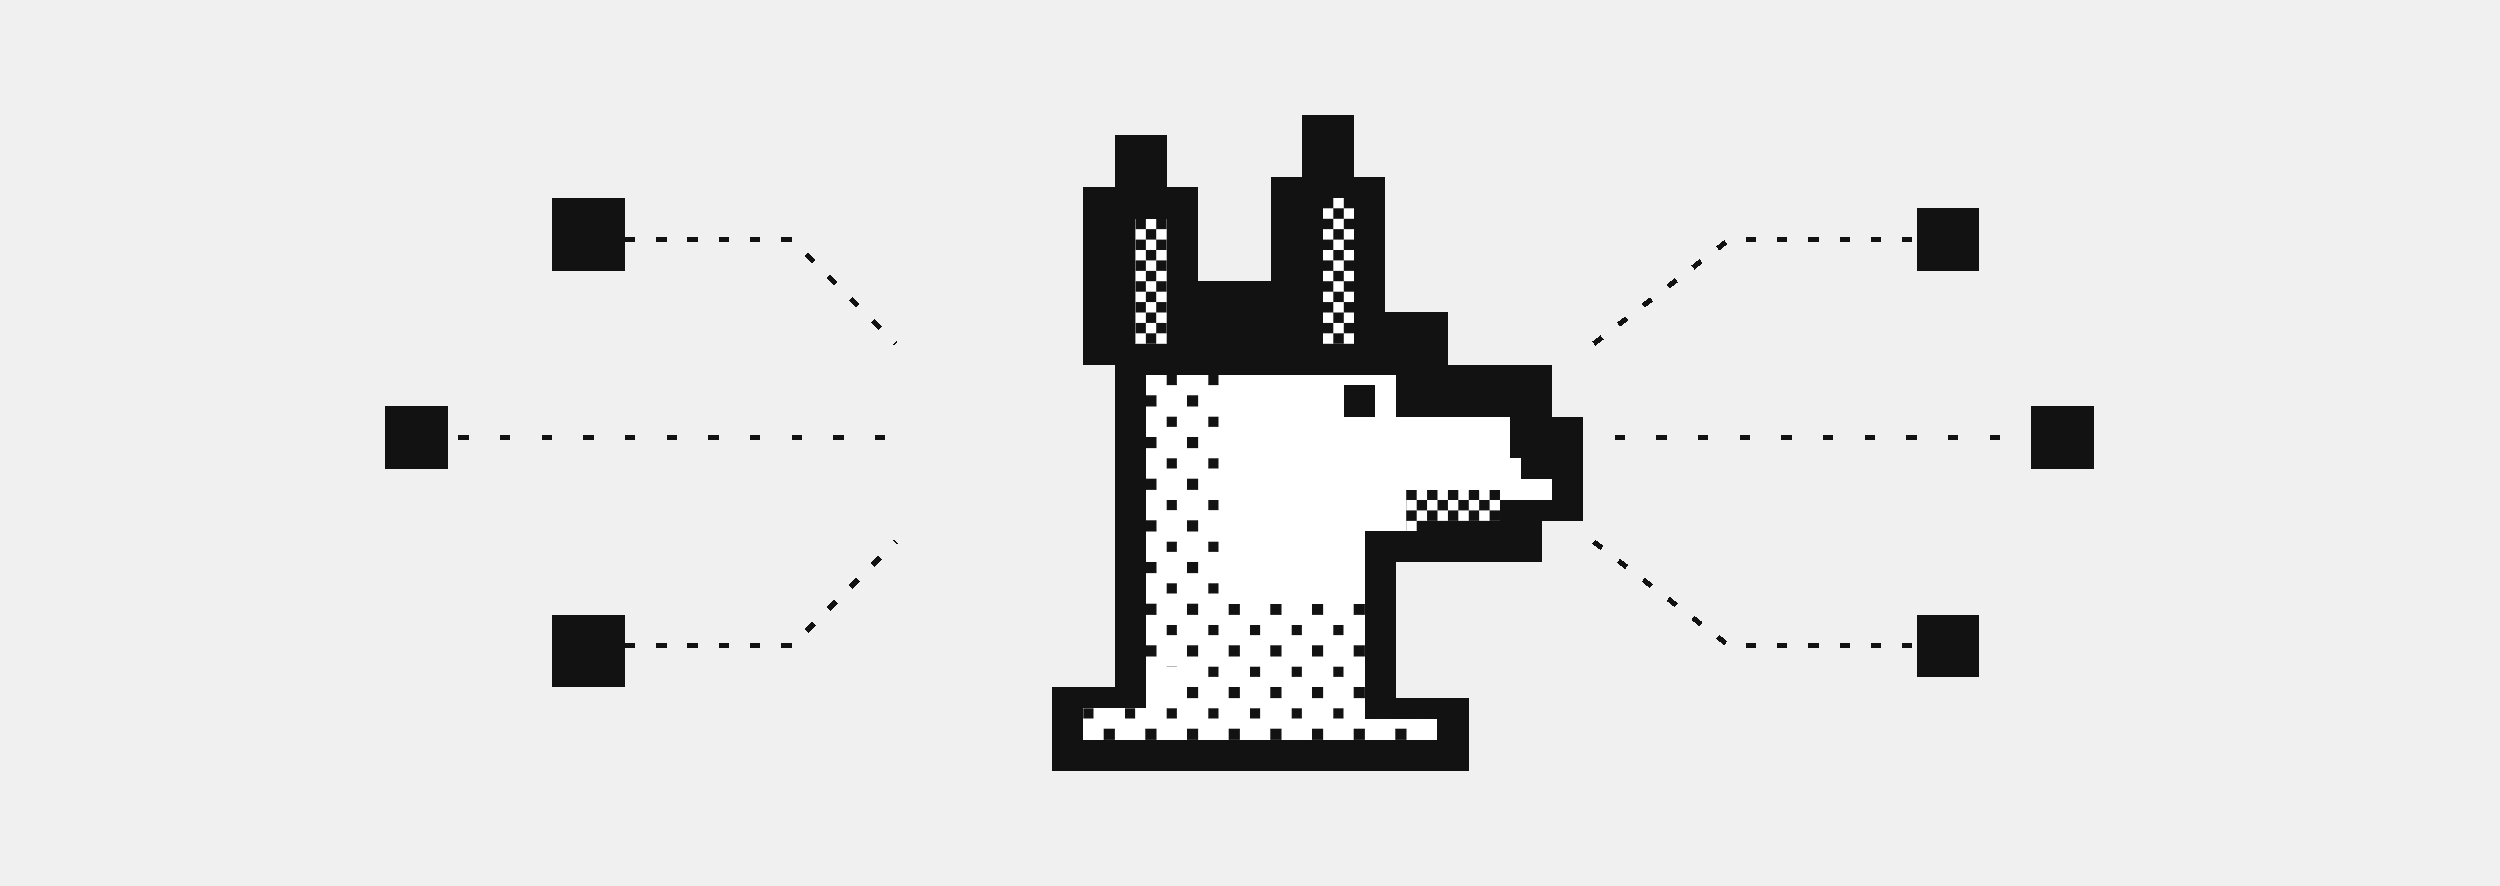
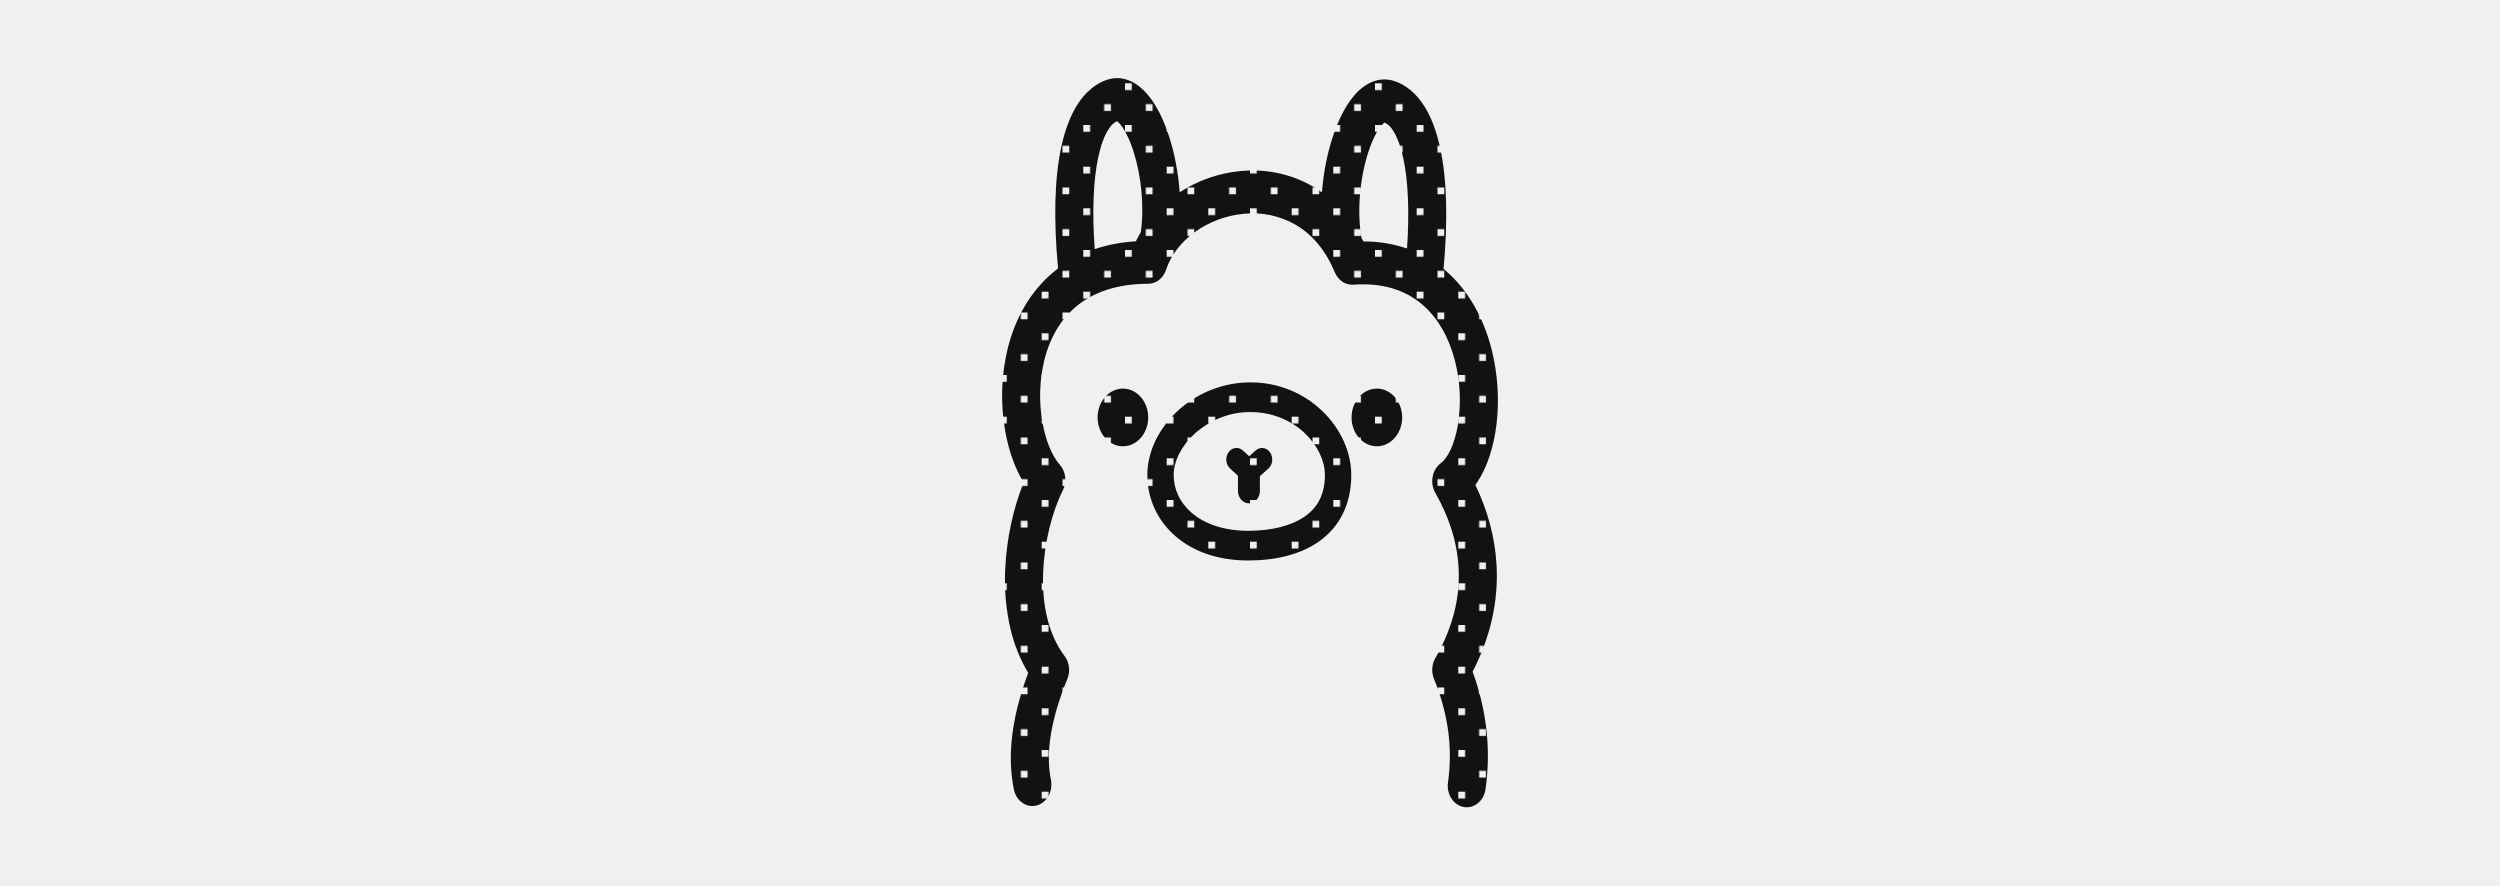
- <svg xmlns="http://www.w3.org/2000/svg" width="480" height="170" viewBox="0 0 240 85" fill="none" shape-rendering="crispEdges">
+ <svg xmlns="http://www.w3.org/2000/svg" width="480" height="170" viewBox="0 0 240 85" fill="none">
  <defs>
-     <pattern id="stipple" width="4" height="4" patternUnits="userSpaceOnUse">
-       <path fill="#121212" d="M0 0h1v1H0zm2 2h1v1H2z" />
+     <pattern id="dither" width="4" height="4" patternUnits="userSpaceOnUse">
+       <path fill="white" d="M0 0h4v4H0z" />
+       <path fill="black" d="M0 0h.65v.65H0zm2 2h.65v.65H2z" />
    </pattern>
-     <pattern id="shadow" width="2" height="2" patternUnits="userSpaceOnUse">
-       <path fill="#121212" d="M0 0h1v1H0zm1 1h1v1H1z" />
-     </pattern>
+     <mask id="texture" maskUnits="userSpaceOnUse" x="0" y="0" width="240" height="85">
+       <path fill="url(#dither)" d="M0 0h240v85H0z" />
+     </mask>
  </defs>
-   <g stroke="#121212" stroke-width=".5">
-     <path d="M40 42H85M151 42H197" stroke-dasharray="1 3" />
-     <path d="M57 23H76L86 33M57 62H76L86 52M153 33L166 23H186M153 52L166 62H186" stroke-dasharray="1 2" />
+   <g mask="url(#texture)">
+     <svg x="96.2" y="7.5" width="47.6" height="70" viewBox="0 0 17 25" fill="none">
+       <path fill-rule="evenodd" clip-rule="evenodd" d="M4.405 0.102C4.621 0.199 4.816 0.358 4.993 0.568C5.288 0.916 5.537 1.413 5.727 2.003C5.918 2.596 6.042 3.253 6.089 3.912C6.719 3.507 7.418 3.261 8.138 3.19L8.189 3.185C9.059 3.105 9.919 3.284 10.669 3.724C10.77 3.784 10.869 3.849 10.966 3.917C11.016 3.27 11.138 2.628 11.326 2.049C11.516 1.458 11.765 0.961 12.059 0.612C12.223 0.41 12.425 0.251 12.648 0.146C12.905 0.033 13.178 0.012 13.444 0.099C13.845 0.228 14.189 0.517 14.46 0.936C14.708 1.319 14.894 1.81 15.021 2.399C15.251 3.46 15.291 4.857 15.136 6.541L15.189 6.586L15.215 6.608C15.972 7.262 16.499 8.195 16.778 9.278C17.213 10.968 16.994 12.863 16.244 13.924L16.226 13.947L16.228 13.951C16.645 14.817 16.898 15.731 16.952 16.678L16.954 16.712C17.018 17.922 16.754 19.14 16.14 20.337L16.133 20.348L16.143 20.376C16.615 21.69 16.763 23.014 16.581 24.337L16.575 24.381C16.547 24.574 16.453 24.747 16.312 24.861C16.172 24.975 15.998 25.022 15.828 24.99C15.744 24.975 15.663 24.942 15.59 24.891C15.518 24.841 15.454 24.774 15.404 24.696C15.354 24.618 15.318 24.529 15.298 24.435C15.278 24.341 15.275 24.243 15.288 24.147C15.455 22.973 15.298 21.796 14.808 20.598C14.762 20.487 14.742 20.364 14.749 20.242C14.756 20.119 14.79 20.001 14.848 19.897L14.852 19.89C15.456 18.84 15.706 17.811 15.652 16.8C15.606 15.914 15.327 15.045 14.852 14.217C14.76 14.056 14.727 13.86 14.761 13.671C14.794 13.483 14.892 13.317 15.032 13.21L15.041 13.203C15.284 13.022 15.508 12.561 15.621 11.93C15.746 11.185 15.713 10.416 15.526 9.687C15.321 8.892 14.946 8.228 14.421 7.775C13.826 7.259 13.038 7.01 12.041 7.082C11.911 7.091 11.781 7.056 11.668 6.981C11.556 6.906 11.465 6.794 11.409 6.66C11.095 5.904 10.637 5.363 10.066 5.028C9.518 4.717 8.904 4.587 8.294 4.651C7.049 4.763 5.951 5.561 5.624 6.567C5.578 6.708 5.495 6.83 5.386 6.917C5.277 7.003 5.147 7.049 5.014 7.05C3.947 7.052 3.121 7.336 2.517 7.849C1.995 8.292 1.639 8.911 1.451 9.653C1.281 10.351 1.258 11.086 1.383 11.796C1.495 12.43 1.714 12.955 1.965 13.238L1.973 13.246C2.185 13.481 2.23 13.848 2.082 14.138C1.722 14.845 1.453 15.898 1.409 16.911C1.359 18.068 1.595 19.072 2.128 19.793L2.144 19.814C2.225 19.921 2.276 20.051 2.293 20.191C2.31 20.329 2.291 20.471 2.239 20.598C1.663 22.003 1.486 23.157 1.677 24.067C1.711 24.256 1.68 24.452 1.588 24.615C1.497 24.778 1.353 24.893 1.188 24.937C1.022 24.982 0.848 24.951 0.703 24.851C0.557 24.752 0.451 24.592 0.408 24.405C0.165 23.248 0.33 21.923 0.881 20.43L0.895 20.39L0.887 20.377C0.616 19.922 0.414 19.419 0.289 18.889L0.284 18.868C0.132 18.206 0.073 17.522 0.107 16.839C0.151 15.805 0.385 14.746 0.729 13.896L0.741 13.867L0.739 13.864C0.446 13.389 0.229 12.781 0.109 12.109L0.104 12.081C-0.061 11.143 -0.029 10.174 0.197 9.252C0.459 8.212 0.974 7.319 1.733 6.674C1.793 6.622 1.856 6.571 1.919 6.524C1.76 4.827 1.8 3.421 2.031 2.353C2.158 1.765 2.345 1.274 2.593 0.891C2.863 0.473 3.207 0.184 3.608 0.053C3.874 -0.033 4.148 -0.013 4.405 0.102ZM8.521 10.431C9.457 10.431 10.321 10.787 10.967 11.403C11.597 12.002 11.972 12.806 11.972 13.608C11.972 14.617 11.566 15.403 10.839 15.905C10.219 16.331 9.388 16.538 8.436 16.538C7.427 16.538 6.565 16.244 5.943 15.704C5.326 15.17 4.98 14.42 4.98 13.608C4.98 12.804 5.378 11.997 6.036 11.396C6.704 10.786 7.586 10.431 8.521 10.431ZM8.521 11.45C7.827 11.443 7.152 11.703 6.605 12.188C6.144 12.609 5.883 13.137 5.883 13.609C5.883 14.095 6.093 14.551 6.493 14.897C6.948 15.292 7.617 15.52 8.436 15.52C9.235 15.52 9.909 15.353 10.368 15.036C10.831 14.718 11.068 14.256 11.068 13.608C11.068 13.127 10.822 12.596 10.385 12.18C9.901 11.72 9.245 11.45 8.521 11.45ZM9.183 12.825L9.187 12.829C9.307 13.001 9.282 13.25 9.131 13.386L8.839 13.647V14.154C8.839 14.267 8.799 14.375 8.728 14.454C8.658 14.534 8.562 14.578 8.463 14.578C8.364 14.578 8.269 14.534 8.198 14.454C8.128 14.375 8.088 14.267 8.087 14.154V13.631L7.816 13.384C7.78 13.351 7.751 13.311 7.729 13.265C7.707 13.22 7.693 13.169 7.688 13.118C7.683 13.066 7.688 13.014 7.701 12.964C7.714 12.914 7.735 12.867 7.764 12.827C7.823 12.745 7.908 12.693 8.001 12.682C8.093 12.672 8.186 12.703 8.258 12.769L8.473 12.964L8.693 12.767C8.765 12.702 8.857 12.672 8.949 12.682C9.04 12.693 9.124 12.744 9.183 12.825ZM4.143 10.644C4.621 10.644 5.01 11.087 5.01 11.634C5.01 11.896 4.919 12.147 4.756 12.333C4.594 12.518 4.373 12.623 4.142 12.623C3.912 12.623 3.691 12.518 3.529 12.333C3.366 12.147 3.275 11.896 3.275 11.635C3.275 11.373 3.366 11.121 3.528 10.935C3.691 10.75 3.913 10.645 4.143 10.644ZM12.849 10.644C13.329 10.644 13.717 11.087 13.717 11.634C13.717 11.896 13.626 12.147 13.463 12.333C13.301 12.518 13.08 12.623 12.849 12.623C12.619 12.623 12.399 12.518 12.236 12.333C12.073 12.147 11.982 11.896 11.982 11.635C11.982 11.373 12.073 11.121 12.235 10.935C12.398 10.75 12.619 10.645 12.849 10.644ZM3.94 1.477L3.937 1.479C3.821 1.537 3.722 1.63 3.652 1.75L3.647 1.757C3.509 1.971 3.389 2.287 3.299 2.702C3.129 3.488 3.083 4.555 3.175 5.863C3.605 5.718 4.074 5.627 4.579 5.594L4.589 5.593L4.608 5.554C4.654 5.461 4.703 5.371 4.756 5.283C4.879 4.407 4.778 3.36 4.503 2.505C4.369 2.092 4.206 1.767 4.05 1.582C4.018 1.543 3.982 1.509 3.943 1.479L3.94 1.477ZM13.114 1.523L13.112 1.524C13.073 1.553 13.037 1.587 13.005 1.626C12.849 1.811 12.685 2.137 12.552 2.551C12.262 3.453 12.165 4.569 12.322 5.474L12.38 5.584L12.388 5.6H12.418C12.915 5.6 13.408 5.681 13.884 5.841C13.97 4.563 13.922 3.519 13.756 2.747C13.666 2.333 13.546 2.017 13.407 1.802L13.403 1.795C13.333 1.675 13.234 1.581 13.118 1.524L13.114 1.523Z" fill="#121212" />
+     </svg>
  </g>
-   <g fill="#121212">
-     <path d="M37 39h6v6h-6zM53 19h7v7h-7zM53 59h7v7h-7zM195 39h6v6h-6zM184 20h6v6h-6zM184 59h6v6h-6z" />
-     <path d="M101 66h6V35h-3V18h3v-5h5v5h3v9h7V17h3v-6h5v6h3v13h6v5h10v5h3v10h-4v4h-14v13h7v7h-40z" />
-   </g>
-   <path d="M109 21h3v12h-3zM127 19h3v14h-3zM110 36h24v4h11v4h4v4h-5v3h-13v18h7v2h-34v-3h6z" fill="#fff" />
-   <path d="M110 36h7v28h-7zM113 58h18v11h-18zM104 68h34v3h-34z" fill="url(#stipple)" />
-   <path d="M109 21h3v12h-3zM127 19h3v14h-3zM135 47h9v4h-9z" fill="url(#shadow)" />
-   <path d="M129 37h3v3h-3zM146 43h3v3h-3zM136 50h8v1h-8z" fill="#121212" />
</svg>
